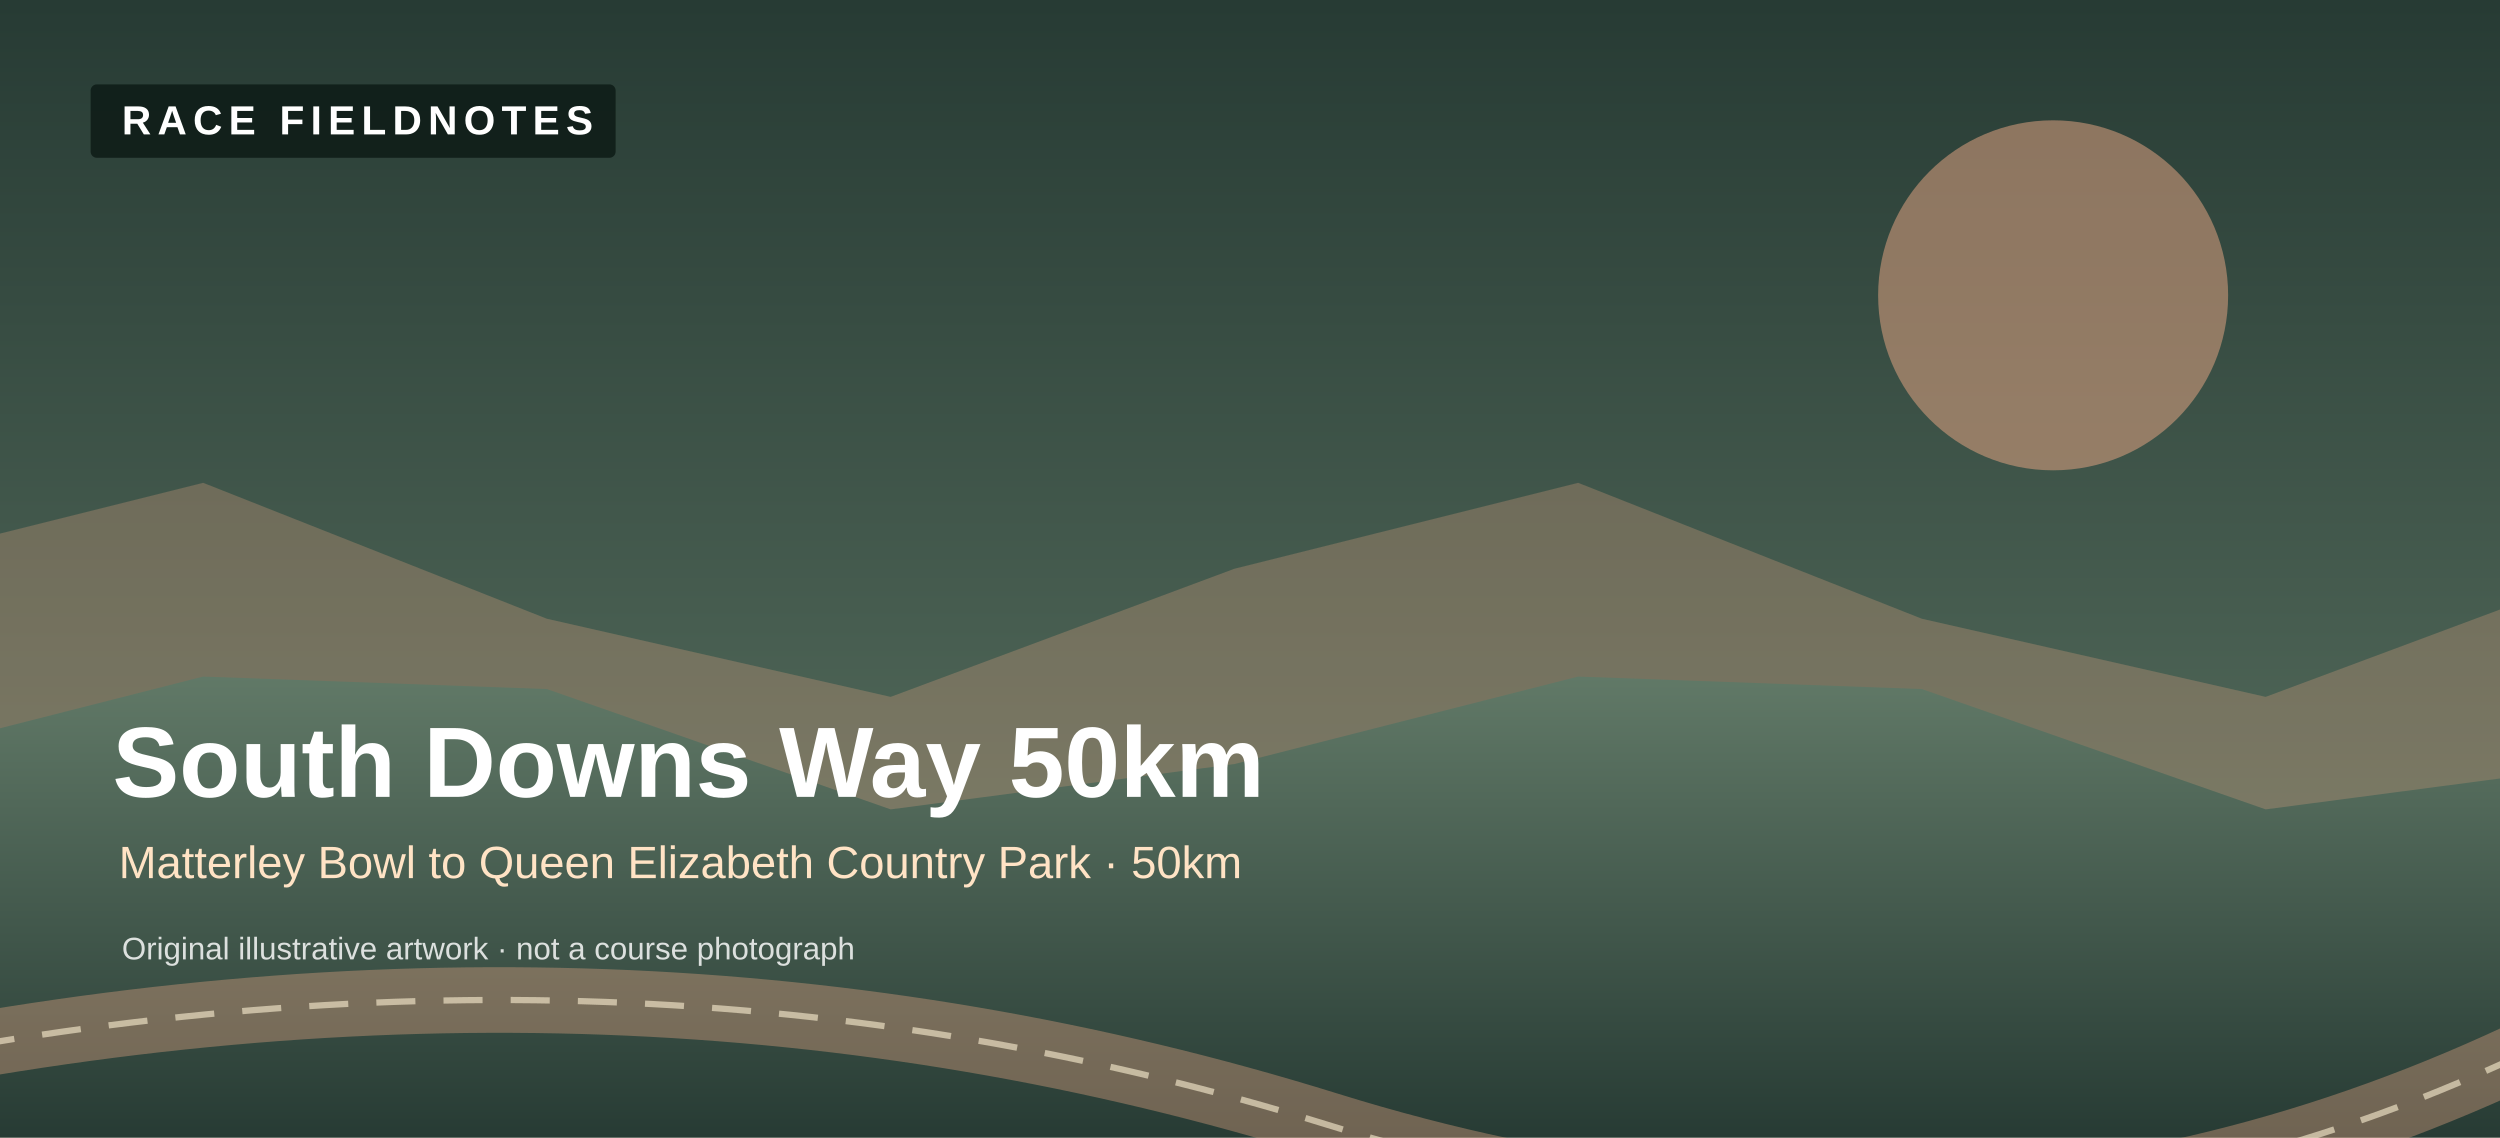
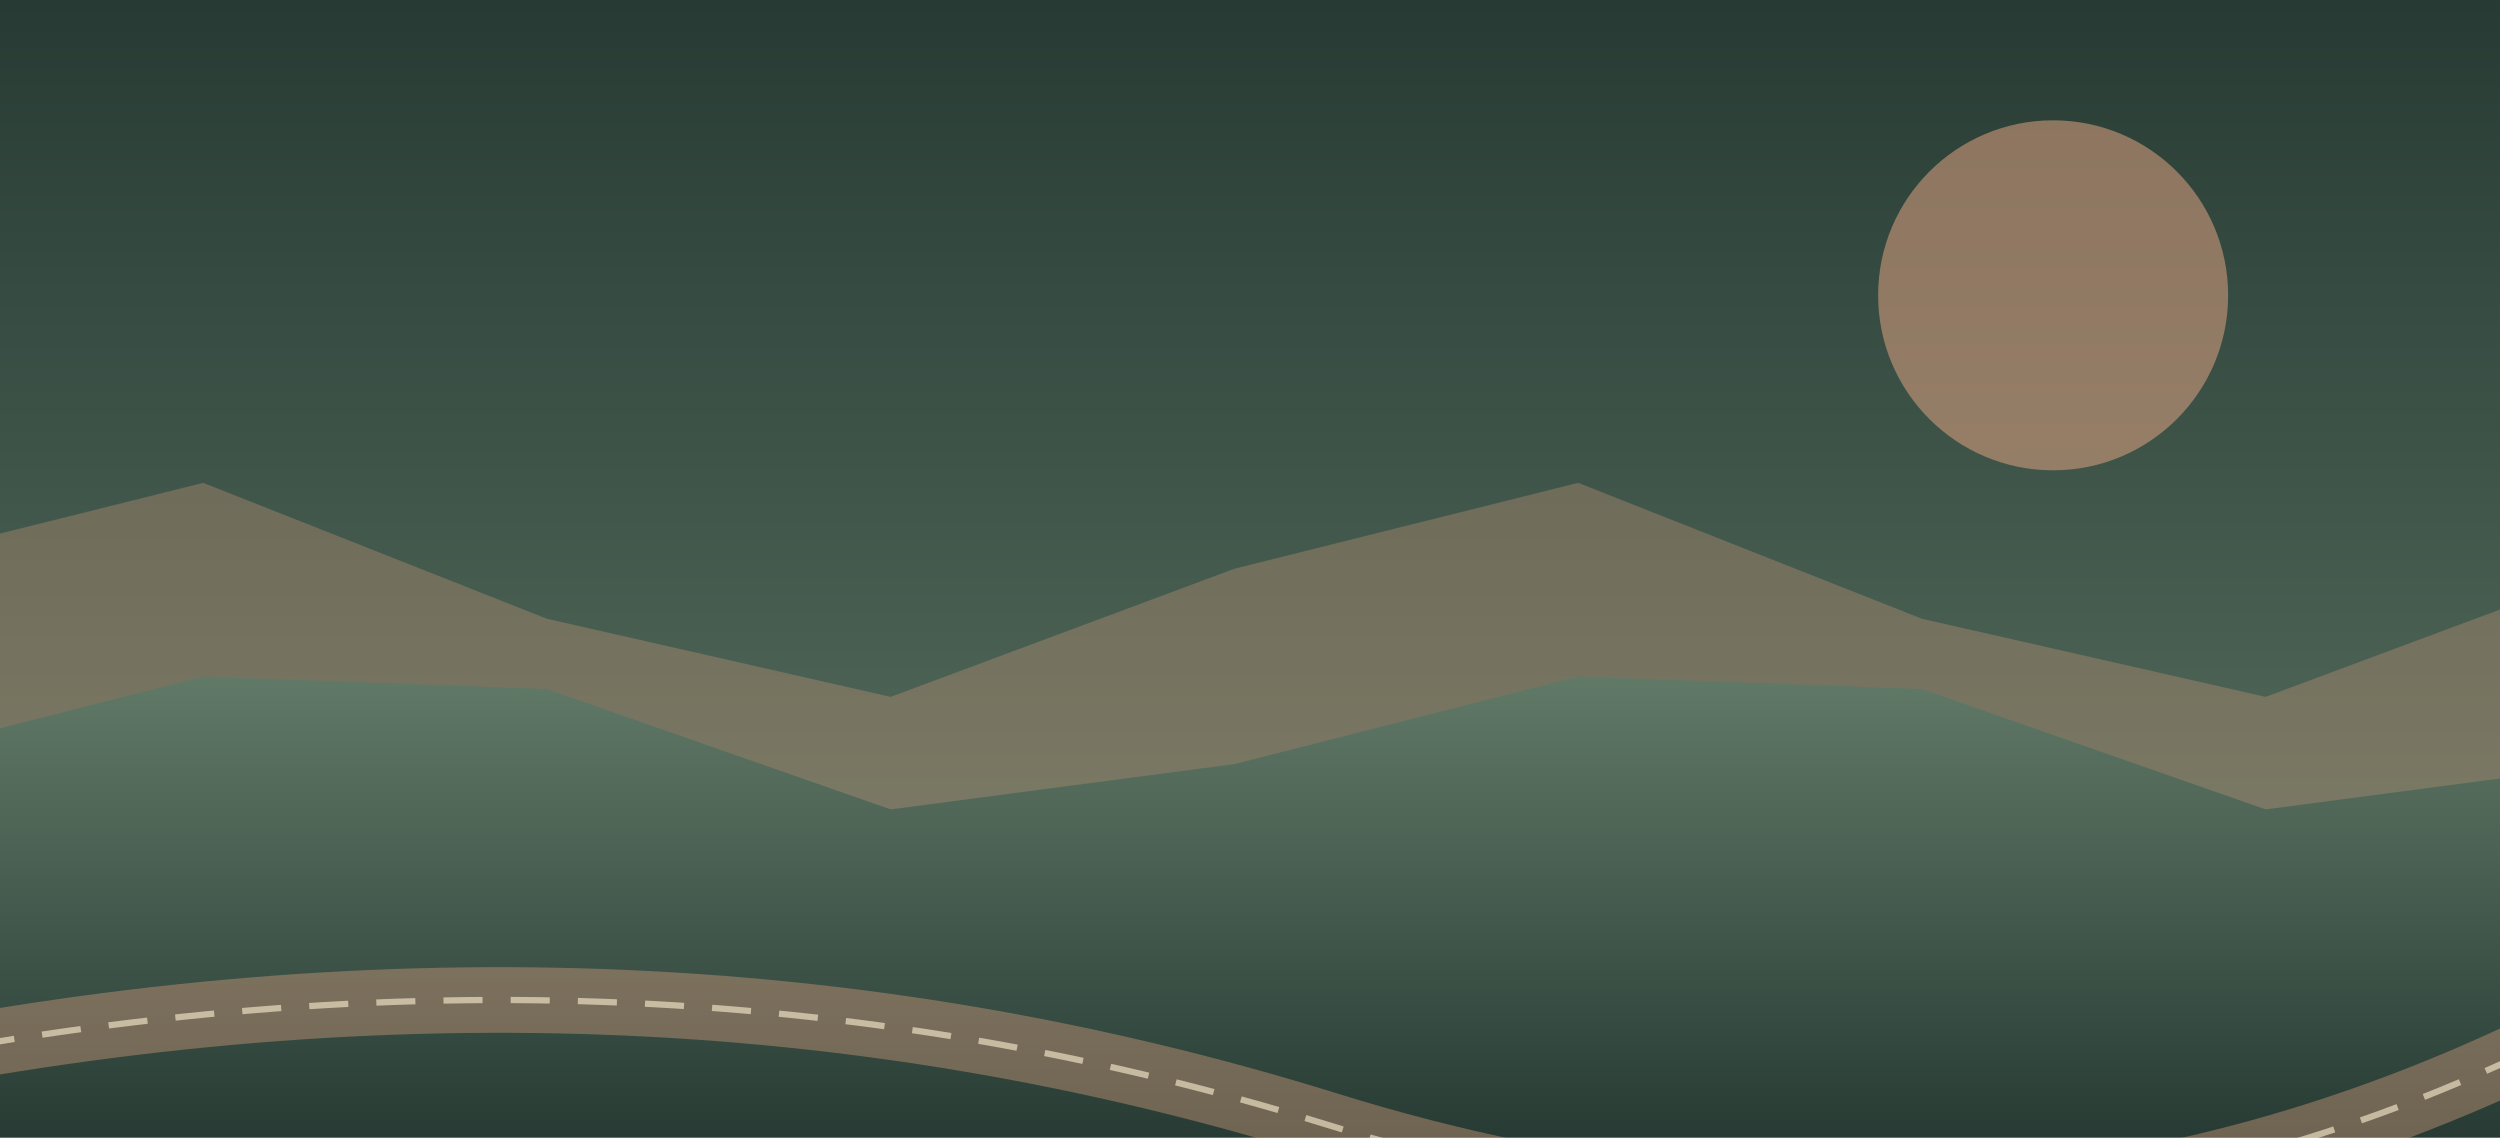
<svg xmlns="http://www.w3.org/2000/svg" width="1600" height="728" viewBox="0 0 1600 728" role="img" aria-label="Illustrated landscape for South Downs Way 50km">
  <defs>
    <linearGradient id="sky" x2="0" y2="1">
      <stop stop-color="#273b34" />
      <stop offset="1" stop-color="#617967" />
    </linearGradient>
    <linearGradient id="land" x2="0" y2="1">
      <stop stop-color="#617967" />
      <stop offset="1" stop-color="#273b34" />
    </linearGradient>
  </defs>
  <rect width="1600" height="728" fill="url(#sky)" />
  <circle cx="1314" cy="189" r="112" fill="#dda17f" opacity=".55" />
  <path d="M0 455 L-90,364 130,309 350,396 570,446 790,364 1010,309 1230,396 1450,446 1670,364 L1600 520 L1600 728 H0Z" fill="#dda17f" opacity=".3" />
  <path d="M0 560 L-90,489 130,433 350,441 570,518 790,489 1010,433 1230,441 1450,518 1670,489 L1600 560 L1600 728 H0Z" fill="url(#land)" />
  <path d="M-100 685 Q400 580 850 720 T1700 630" fill="none" stroke="#dda17f" stroke-width="42" opacity=".4" />
  <path d="M-100 685 Q400 580 850 720 T1700 630" fill="none" stroke="#f2e7ca" stroke-width="4" opacity=".65" stroke-dasharray="25 18" />
-   <rect x="58" y="54" width="336" height="47" rx="4" fill="#07140f" opacity=".72" />
-   <text x="78" y="86" fill="#fff" font-family="Arial,sans-serif" font-size="26" font-weight="700" letter-spacing="4">RACE FIELDNOTES</text>
-   <text x="72" y="510" fill="#fff" font-family="Arial,sans-serif" font-size="64" font-weight="700" textLength="1450" lengthAdjust="spacingAndGlyphs">South Downs Way 50km</text>
-   <text x="76" y="562" fill="#ffe3c5" font-family="Arial,sans-serif" font-size="29">Matterley Bowl to Queen Elizabeth Country Park · 50km</text>
-   <text x="78" y="614" fill="#fff" font-family="Arial,sans-serif" font-size="20" opacity=".82">Original illustrative artwork · not a course photograph</text>
</svg>
